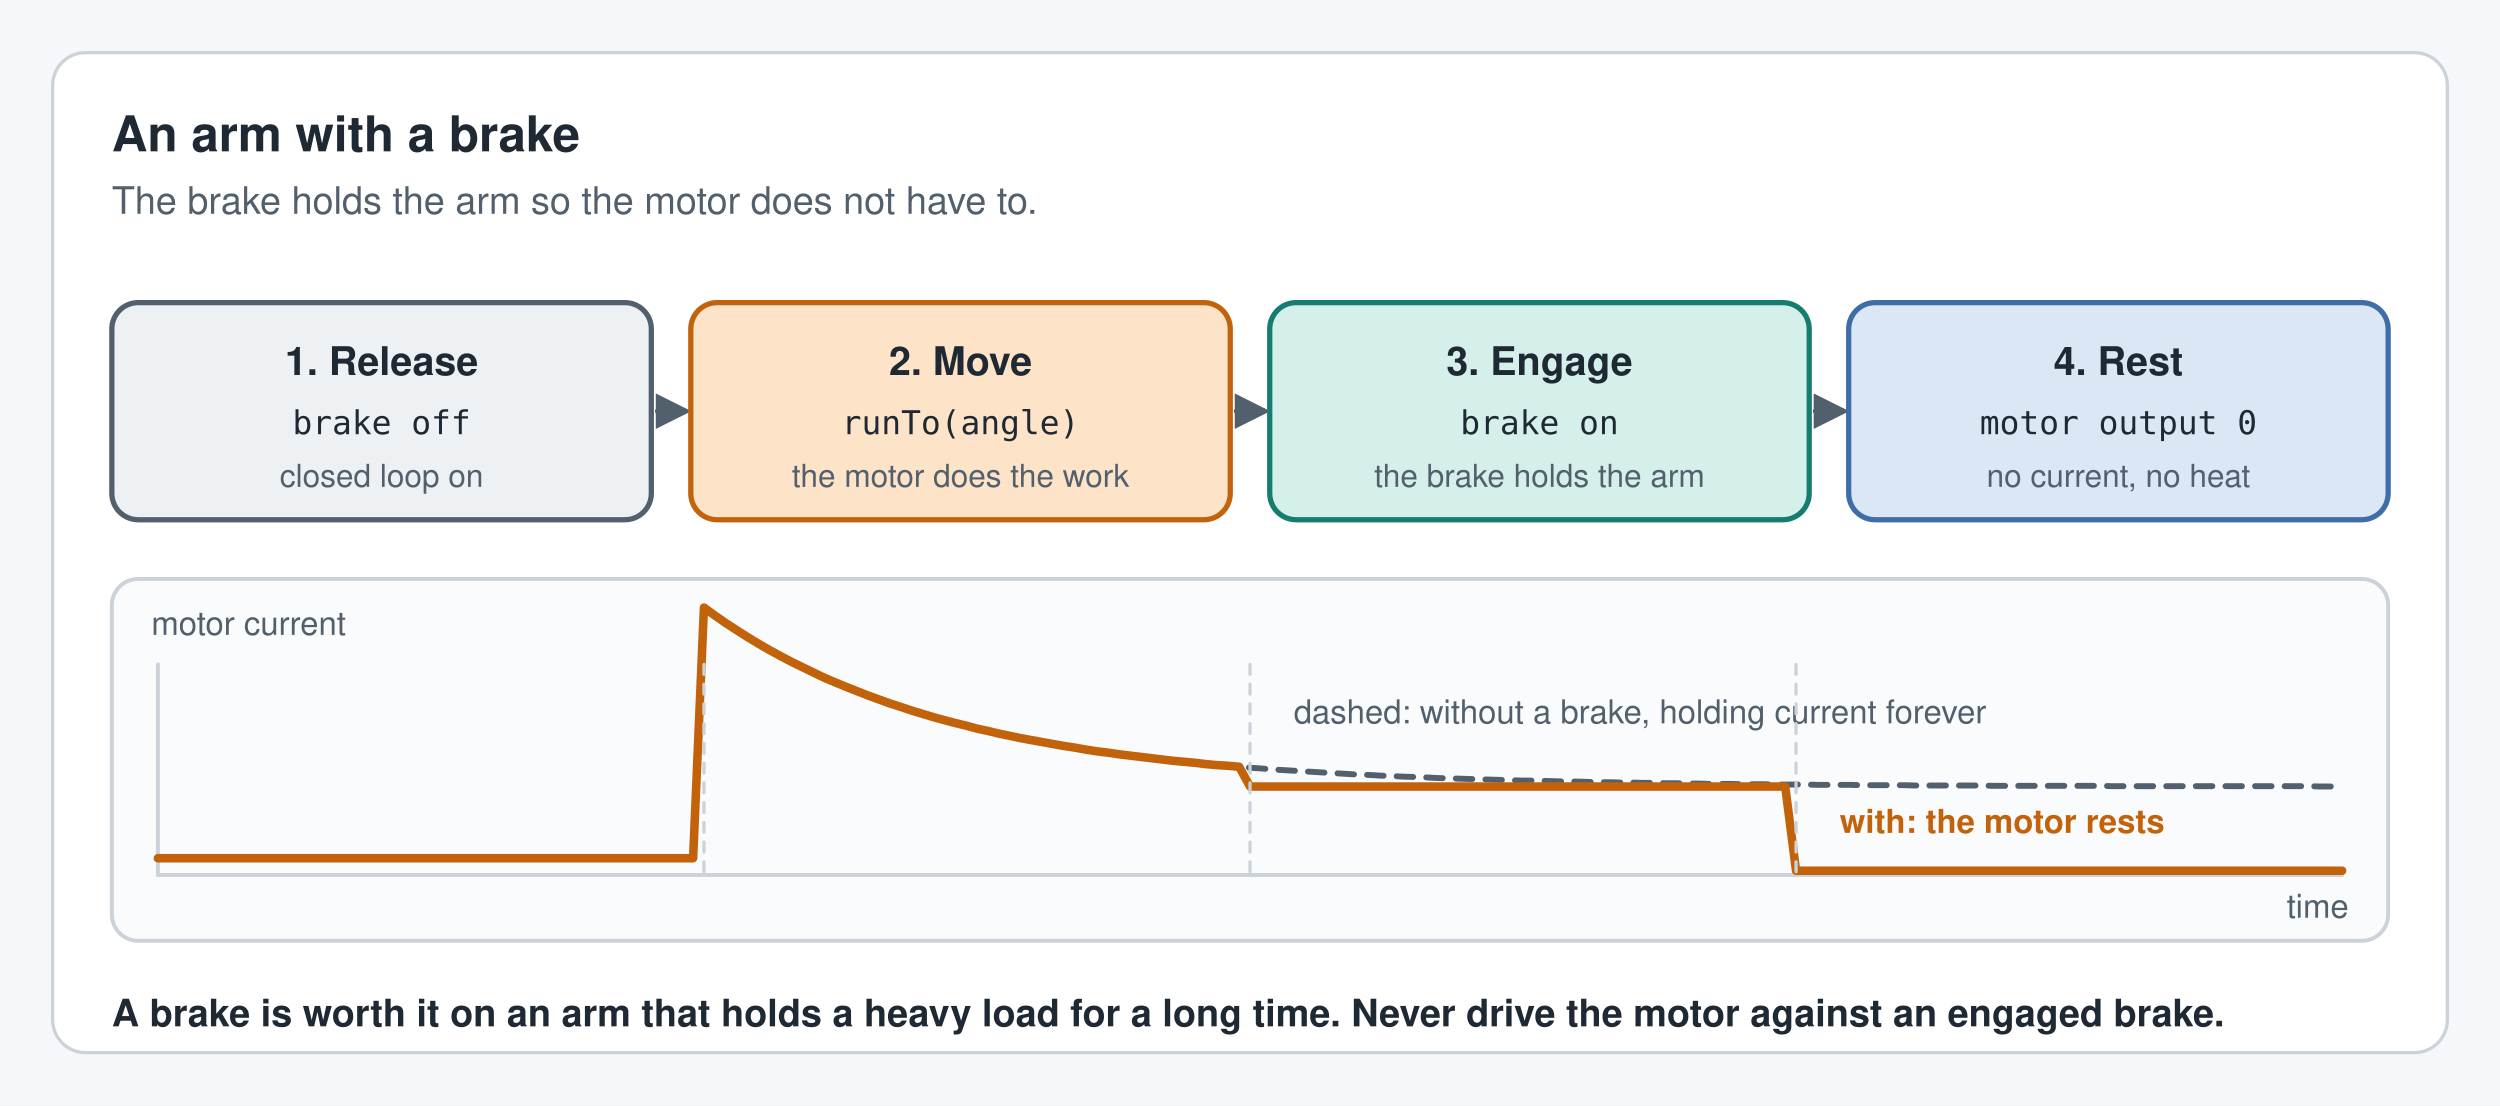
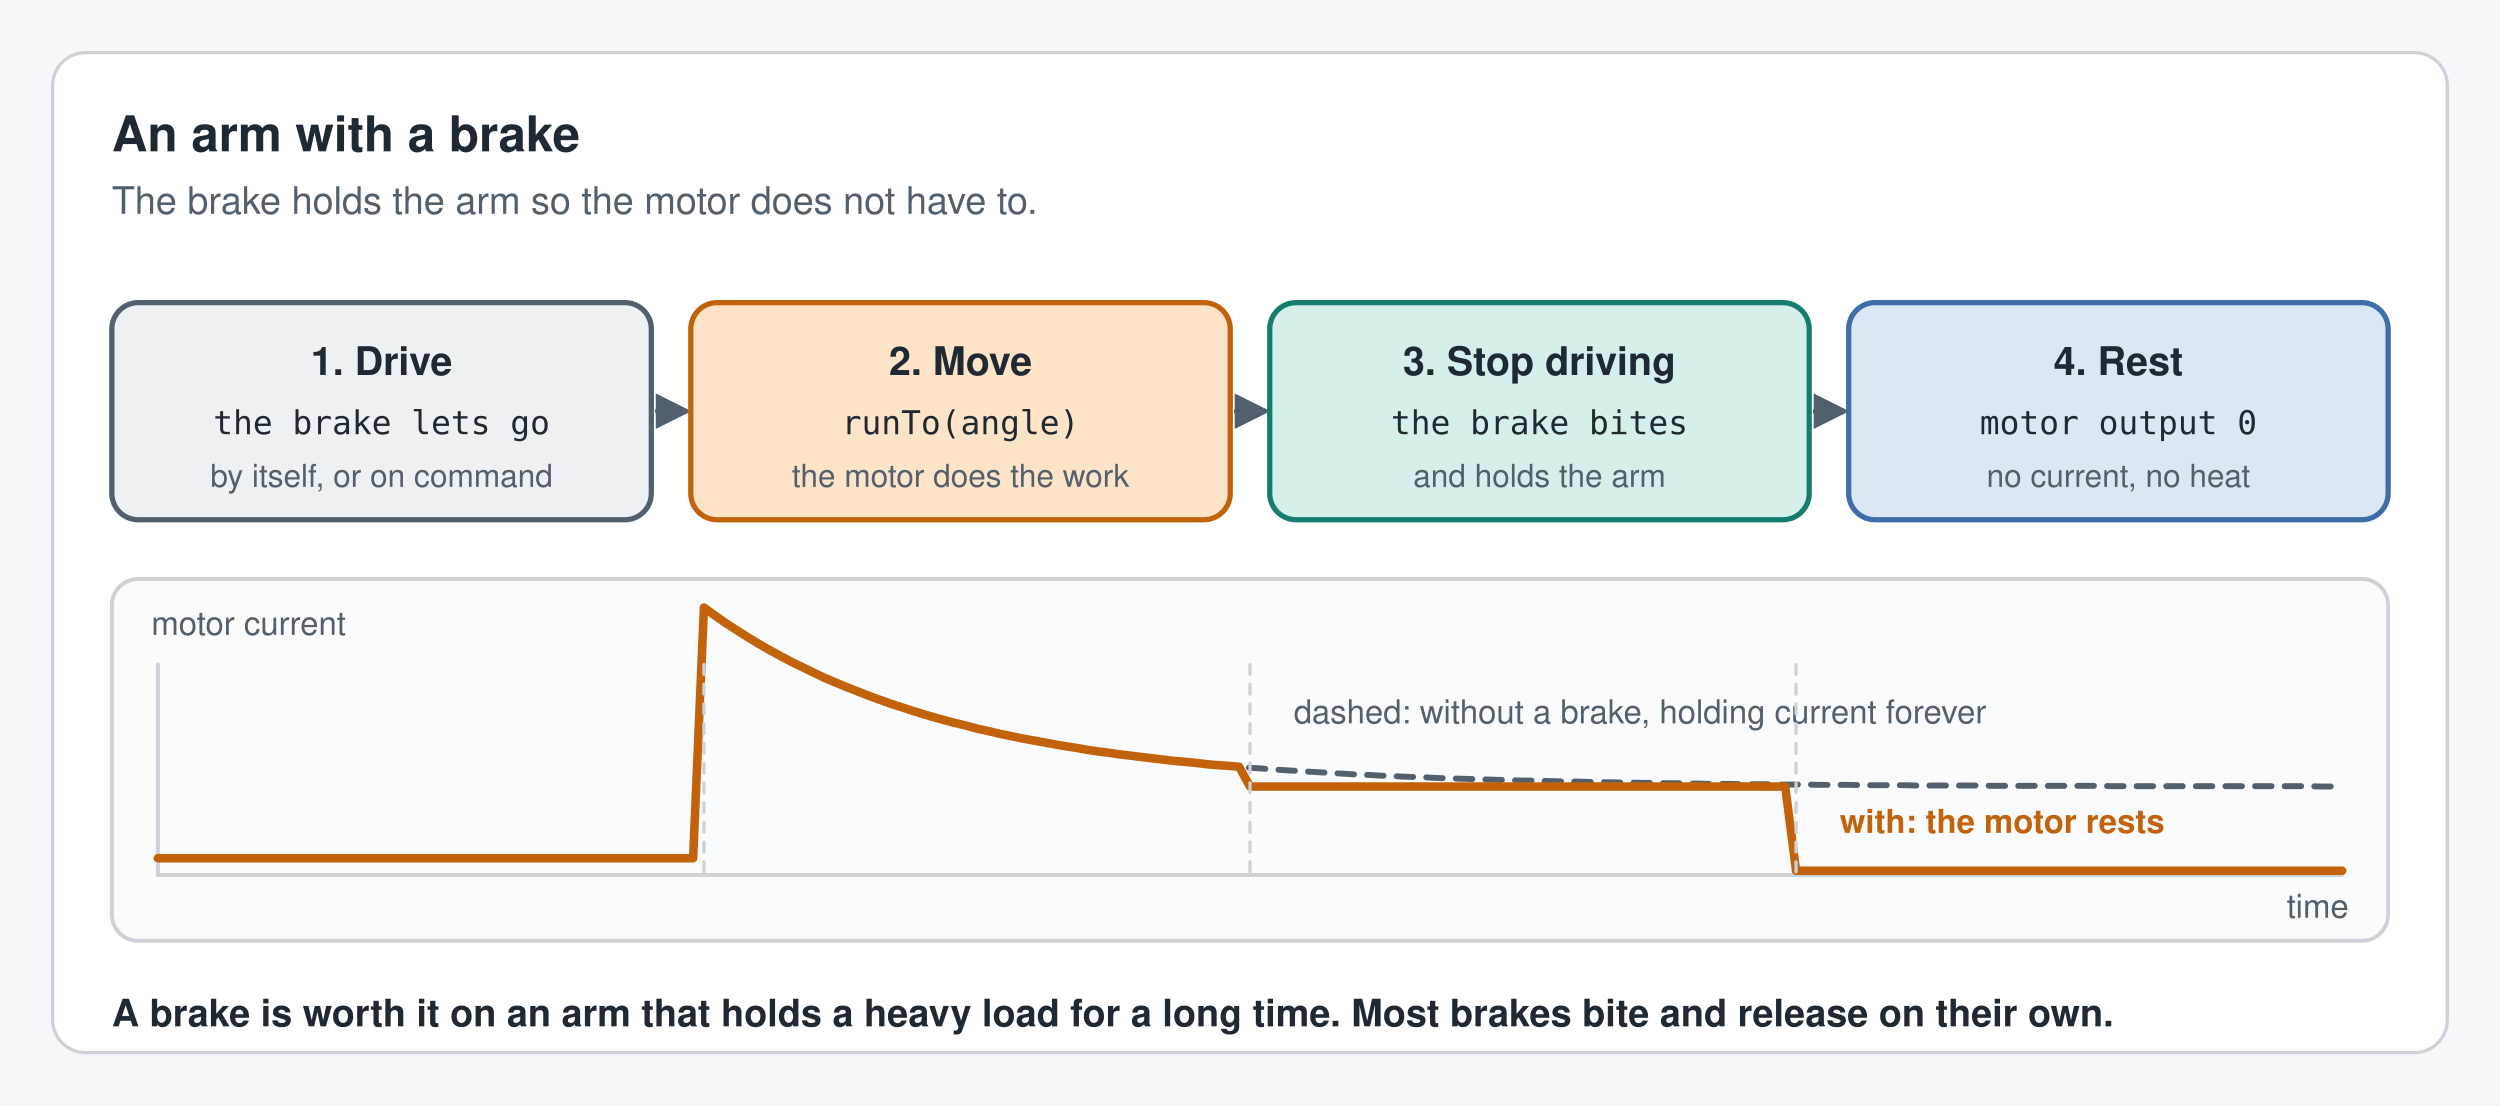
<svg xmlns="http://www.w3.org/2000/svg" viewBox="0 0 760 336" width="760" height="336" font-family="Segoe UI, Helvetica, Arial, sans-serif" role="img" aria-labelledby="t d">
  <defs>
    <marker id="ak" viewBox="0 0 10 10" refX="8" refY="5" markerWidth="6" markerHeight="6" orient="auto-start-reverse">
      <path d="M0,0 L10,5 L0,10 Z" fill="#52606d" />
    </marker>
    <marker id="ao" viewBox="0 0 10 10" refX="8" refY="5" markerWidth="6" markerHeight="6" orient="auto-start-reverse">
      <path d="M0,0 L10,5 L0,10 Z" fill="#c2630b" />
    </marker>
    <marker id="ap" viewBox="0 0 10 10" refX="8" refY="5" markerWidth="6" markerHeight="6" orient="auto-start-reverse">
      <path d="M0,0 L10,5 L0,10 Z" fill="#6b46c1" />
    </marker>
    <marker id="ag" viewBox="0 0 10 10" refX="8" refY="5" markerWidth="6" markerHeight="6" orient="auto-start-reverse">
      <path d="M0,0 L10,5 L0,10 Z" fill="#147d6f" />
    </marker>
    <marker id="ar" viewBox="0 0 10 10" refX="8" refY="5" markerWidth="6" markerHeight="6" orient="auto-start-reverse">
      <path d="M0,0 L10,5 L0,10 Z" fill="#d64545" />
    </marker>
    <marker id="ab" viewBox="0 0 10 10" refX="8" refY="5" markerWidth="6" markerHeight="6" orient="auto-start-reverse">
      <path d="M0,0 L10,5 L0,10 Z" fill="#3e6da8" />
    </marker>
  </defs>
  <rect width="760" height="336" fill="#f5f7fa" />
  <rect x="16.0" y="16.0" width="728.0" height="304.0" rx="10" fill="#ffffff" stroke="#cbd2d9" stroke-width="1" />
  <text x="34.0" y="46.0" font-size="15" font-weight="700" text-anchor="start" fill="#1f2933">An arm with a brake</text>
  <text x="34.0" y="65.0" font-size="11.5" font-weight="400" text-anchor="start" fill="#52606d">The brake holds the arm so the motor does not have to.</text>
  <rect x="34.0" y="92.0" width="164.0" height="66.0" rx="8" fill="#eef1f4" stroke="#52606d" stroke-width="1.6" />
-   <text x="116.0" y="114.0" font-size="12" font-weight="700" text-anchor="middle" fill="#1f2933">1. Release</text>
-   <text x="116.0" y="132.0" font-size="10" font-weight="400" text-anchor="middle" fill="#1f2933" font-family="Consolas, Menlo, monospace">brake off</text>
-   <text x="116.0" y="148.0" font-size="9.6" font-weight="400" text-anchor="middle" fill="#52606d">closed loop on</text>
+   <text x="116.0" y="114.0" font-size="12" font-weight="700" text-anchor="middle" fill="#1f2933">1. Drive</text>
+   <text x="116.0" y="132.0" font-size="10" font-weight="400" text-anchor="middle" fill="#1f2933" font-family="Consolas, Menlo, monospace">the brake lets go</text>
+   <text x="116.0" y="148.0" font-size="9.6" font-weight="400" text-anchor="middle" fill="#52606d">by itself, or on command</text>
  <line x1="200.0" y1="125.0" x2="208.0" y2="125.0" stroke="#52606d" stroke-width="1.8" stroke-linecap="round" marker-end="url(#ak)" />
  <rect x="210.0" y="92.0" width="164.0" height="66.0" rx="8" fill="#fde3c8" stroke="#c2630b" stroke-width="1.6" />
  <text x="292.0" y="114.0" font-size="12" font-weight="700" text-anchor="middle" fill="#1f2933">2. Move</text>
  <text x="292.0" y="132.0" font-size="10" font-weight="400" text-anchor="middle" fill="#1f2933" font-family="Consolas, Menlo, monospace">runTo(angle)</text>
  <text x="292.0" y="148.0" font-size="9.6" font-weight="400" text-anchor="middle" fill="#52606d">the motor does the work</text>
  <line x1="376.0" y1="125.0" x2="384.0" y2="125.0" stroke="#52606d" stroke-width="1.8" stroke-linecap="round" marker-end="url(#ak)" />
  <rect x="386.0" y="92.0" width="164.0" height="66.0" rx="8" fill="#d5f0ea" stroke="#147d6f" stroke-width="1.6" />
-   <text x="468.0" y="114.0" font-size="12" font-weight="700" text-anchor="middle" fill="#1f2933">3. Engage</text>
-   <text x="468.0" y="132.0" font-size="10" font-weight="400" text-anchor="middle" fill="#1f2933" font-family="Consolas, Menlo, monospace">brake on</text>
-   <text x="468.0" y="148.0" font-size="9.6" font-weight="400" text-anchor="middle" fill="#52606d">the brake holds the arm</text>
+   <text x="468.0" y="114.0" font-size="12" font-weight="700" text-anchor="middle" fill="#1f2933">3. Stop driving</text>
+   <text x="468.0" y="132.0" font-size="10" font-weight="400" text-anchor="middle" fill="#1f2933" font-family="Consolas, Menlo, monospace">the brake bites</text>
+   <text x="468.0" y="148.0" font-size="9.6" font-weight="400" text-anchor="middle" fill="#52606d">and holds the arm</text>
  <line x1="552.0" y1="125.0" x2="560.0" y2="125.0" stroke="#52606d" stroke-width="1.8" stroke-linecap="round" marker-end="url(#ak)" />
  <rect x="562.0" y="92.0" width="164.0" height="66.0" rx="8" fill="#dbe7f5" stroke="#3e6da8" stroke-width="1.6" />
  <text x="644.0" y="114.0" font-size="12" font-weight="700" text-anchor="middle" fill="#1f2933">4. Rest</text>
  <text x="644.0" y="132.0" font-size="10" font-weight="400" text-anchor="middle" fill="#1f2933" font-family="Consolas, Menlo, monospace">motor output 0</text>
  <text x="644.0" y="148.0" font-size="9.6" font-weight="400" text-anchor="middle" fill="#52606d">no current, no heat</text>
  <rect x="34.0" y="176.0" width="692.0" height="110.0" rx="8" fill="#fafbfc" stroke="#cbd2d9" stroke-width="1.2" />
  <line x1="48.0" y1="266.0" x2="712.0" y2="266.0" stroke="#cbd2d9" stroke-width="1.2" stroke-linecap="round" />
  <line x1="48.0" y1="202.0" x2="48.0" y2="266.0" stroke="#cbd2d9" stroke-width="1.2" stroke-linecap="round" />
  <text x="46.0" y="193.0" font-size="10" font-weight="400" text-anchor="start" fill="#52606d">motor current</text>
  <text x="714.0" y="279.0" font-size="10" font-weight="400" text-anchor="end" fill="#52606d">time</text>
  <path d="M48.0,260.9 L51.3,260.9 L54.6,260.9 L58.0,260.9 L61.3,260.9 L64.6,260.9 L67.9,260.9 L71.2,260.9 L74.6,260.9 L77.9,260.9 L81.2,260.9 L84.5,260.9 L87.8,260.9 L91.2,260.9 L94.5,260.9 L97.8,260.9 L101.1,260.9 L104.4,260.9 L107.8,260.9 L111.1,260.9 L114.4,260.9 L117.7,260.9 L121.0,260.9 L124.4,260.9 L127.7,260.9 L131.0,260.9 L134.3,260.9 L137.6,260.9 L141.0,260.9 L144.3,260.9 L147.6,260.9 L150.9,260.9 L154.2,260.9 L157.6,260.9 L160.9,260.9 L164.2,260.9 L167.5,260.9 L170.8,260.9 L174.2,260.9 L177.5,260.9 L180.8,260.9 L184.1,260.9 L187.4,260.9 L190.8,260.9 L194.1,260.9 L197.4,260.9 L200.7,260.9 L204.0,260.9 L207.4,260.9 L210.7,260.9 L214.0,184.7 L217.3,187.1 L220.6,189.4 L224.0,191.6 L227.3,193.7 L230.6,195.7 L233.9,197.6 L237.2,199.4 L240.6,201.2 L243.9,202.8 L247.2,204.4 L250.5,206.0 L253.8,207.4 L257.2,208.8 L260.5,210.1 L263.8,211.4 L267.1,212.6 L270.4,213.8 L273.8,214.9 L277.1,216.0 L280.4,217.0 L283.7,218.0 L287.0,218.9 L290.4,219.8 L293.7,220.6 L297.0,221.5 L300.3,222.2 L303.6,223.0 L307.0,223.7 L310.3,224.4 L313.6,225.0 L316.9,225.6 L320.2,226.2 L323.6,226.8 L326.9,227.3 L330.2,227.9 L333.5,228.4 L336.8,228.8 L340.2,229.3 L343.5,229.7 L346.8,230.1 L350.1,230.5 L353.4,230.9 L356.8,231.3 L360.1,231.6 L363.4,231.9 L366.7,232.3 L370.0,232.6 L373.4,232.8 L376.7,233.1 L380.0,233.4 L383.3,233.6 L386.6,233.9 L390.0,234.1 L393.3,234.3 L396.6,234.5 L399.9,234.7 L403.2,234.9 L406.6,235.1 L409.9,235.3 L413.2,235.5 L416.5,235.6 L419.8,235.8 L423.2,235.9 L426.5,236.1 L429.8,236.2 L433.1,236.3 L436.4,236.5 L439.8,236.6 L443.1,236.7 L446.4,236.8 L449.7,236.9 L453.0,237.0 L456.4,237.1 L459.7,237.2 L463.0,237.3 L466.3,237.3 L469.6,237.4 L473.0,237.5 L476.3,237.6 L479.6,237.6 L482.9,237.7 L486.2,237.8 L489.6,237.8 L492.9,237.9 L496.2,237.9 L499.5,238.0 L502.8,238.0 L506.2,238.1 L509.5,238.1 L512.8,238.2 L516.1,238.2 L519.4,238.3 L522.8,238.3 L526.1,238.3 L529.4,238.4 L532.7,238.4 L536.0,238.4 L539.4,238.5 L542.7,238.5 L546.0,238.5 L549.3,238.5 L552.6,238.6 L556.0,238.6 L559.3,238.6 L562.6,238.6 L565.9,238.7 L569.2,238.7 L572.6,238.7 L575.9,238.7 L579.2,238.7 L582.5,238.8 L585.8,238.8 L589.2,238.8 L592.5,238.8 L595.8,238.8 L599.1,238.8 L602.4,238.8 L605.8,238.9 L609.1,238.9 L612.4,238.9 L615.7,238.9 L619.0,238.9 L622.4,238.9 L625.7,238.9 L629.0,238.9 L632.3,238.9 L635.6,238.9 L639.0,238.9 L642.3,239.0 L645.6,239.0 L648.9,239.0 L652.2,239.0 L655.6,239.0 L658.9,239.0 L662.2,239.0 L665.5,239.0 L668.8,239.0 L672.2,239.0 L675.5,239.0 L678.8,239.0 L682.1,239.0 L685.4,239.0 L688.8,239.0 L692.1,239.0 L695.4,239.0 L698.7,239.0 L702.0,239.0 L705.4,239.1 L708.7,239.1 L712.0,239.1" fill="none" stroke="#52606d" stroke-width="1.8" stroke-linejoin="round" stroke-linecap="round" stroke-dasharray="5 4" />
  <path d="M48.0,260.9 L51.3,260.9 L54.6,260.9 L58.0,260.9 L61.3,260.9 L64.6,260.9 L67.9,260.9 L71.2,260.9 L74.6,260.9 L77.9,260.9 L81.2,260.9 L84.5,260.9 L87.8,260.9 L91.2,260.9 L94.5,260.9 L97.8,260.9 L101.1,260.9 L104.4,260.9 L107.8,260.9 L111.1,260.9 L114.4,260.9 L117.7,260.9 L121.0,260.9 L124.4,260.9 L127.7,260.9 L131.0,260.9 L134.3,260.9 L137.6,260.9 L141.0,260.9 L144.3,260.9 L147.6,260.9 L150.9,260.9 L154.2,260.9 L157.6,260.9 L160.9,260.9 L164.2,260.9 L167.5,260.9 L170.8,260.9 L174.2,260.9 L177.5,260.9 L180.8,260.9 L184.1,260.9 L187.4,260.9 L190.8,260.9 L194.1,260.9 L197.4,260.9 L200.7,260.9 L204.0,260.9 L207.4,260.9 L210.7,260.9 L214.0,184.7 L217.3,187.1 L220.6,189.4 L224.0,191.6 L227.3,193.7 L230.6,195.7 L233.9,197.6 L237.2,199.4 L240.6,201.2 L243.9,202.8 L247.2,204.4 L250.5,206.0 L253.8,207.4 L257.2,208.8 L260.5,210.1 L263.8,211.4 L267.1,212.6 L270.4,213.8 L273.8,214.9 L277.1,216.0 L280.4,217.0 L283.7,218.0 L287.0,218.9 L290.4,219.8 L293.7,220.6 L297.0,221.5 L300.3,222.2 L303.6,223.0 L307.0,223.7 L310.3,224.4 L313.6,225.0 L316.9,225.6 L320.2,226.2 L323.6,226.8 L326.9,227.3 L330.2,227.9 L333.5,228.4 L336.8,228.8 L340.2,229.3 L343.5,229.7 L346.8,230.1 L350.1,230.5 L353.4,230.9 L356.8,231.3 L360.1,231.6 L363.4,231.9 L366.7,232.3 L370.0,232.6 L373.4,232.8 L376.7,233.1 L380.0,239.1 L383.3,239.1 L386.6,239.1 L390.0,239.1 L393.3,239.1 L396.6,239.1 L399.9,239.1 L403.2,239.1 L406.6,239.1 L409.9,239.1 L413.2,239.1 L416.5,239.1 L419.8,239.1 L423.2,239.1 L426.5,239.1 L429.8,239.1 L433.1,239.1 L436.4,239.1 L439.8,239.1 L443.1,239.1 L446.4,239.1 L449.7,239.1 L453.0,239.1 L456.4,239.1 L459.7,239.1 L463.0,239.1 L466.3,239.1 L469.6,239.1 L473.0,239.1 L476.3,239.1 L479.6,239.1 L482.9,239.1 L486.2,239.1 L489.6,239.1 L492.9,239.1 L496.2,239.1 L499.5,239.1 L502.8,239.1 L506.2,239.1 L509.5,239.1 L512.8,239.1 L516.1,239.1 L519.4,239.1 L522.8,239.1 L526.1,239.1 L529.4,239.1 L532.7,239.1 L536.0,239.1 L539.4,239.1 L542.7,239.1 L546.0,264.7 L549.3,264.7 L552.6,264.7 L556.0,264.7 L559.3,264.7 L562.6,264.7 L565.9,264.7 L569.2,264.7 L572.6,264.7 L575.9,264.7 L579.2,264.7 L582.5,264.7 L585.8,264.7 L589.2,264.7 L592.5,264.7 L595.8,264.7 L599.1,264.7 L602.4,264.7 L605.8,264.7 L609.1,264.7 L612.4,264.7 L615.7,264.7 L619.0,264.7 L622.4,264.7 L625.7,264.7 L629.0,264.7 L632.3,264.7 L635.6,264.7 L639.0,264.7 L642.3,264.7 L645.6,264.7 L648.9,264.7 L652.2,264.7 L655.6,264.7 L658.9,264.7 L662.2,264.7 L665.5,264.7 L668.8,264.7 L672.2,264.7 L675.5,264.7 L678.8,264.7 L682.1,264.7 L685.4,264.7 L688.8,264.7 L692.1,264.7 L695.4,264.7 L698.7,264.7 L702.0,264.7 L705.4,264.7 L708.7,264.7 L712.0,264.7" fill="none" stroke="#c2630b" stroke-width="2.6" stroke-linejoin="round" stroke-linecap="round" />
  <text x="393.3" y="219.9" font-size="10" font-weight="400" text-anchor="start" fill="#52606d">dashed: without a brake, holding current forever</text>
  <text x="559.3" y="253.2" font-size="10" font-weight="700" text-anchor="start" fill="#c2630b">with: the motor rests</text>
  <line x1="214.0" y1="202.0" x2="214.0" y2="266.0" stroke="#cbd2d9" stroke-width="1" stroke-linecap="round" stroke-dasharray="3 3" />
  <line x1="380.0" y1="202.0" x2="380.0" y2="266.0" stroke="#cbd2d9" stroke-width="1" stroke-linecap="round" stroke-dasharray="3 3" />
  <line x1="546.0" y1="202.0" x2="546.0" y2="266.0" stroke="#cbd2d9" stroke-width="1" stroke-linecap="round" stroke-dasharray="3 3" />
-   <text x="34.0" y="312.0" font-size="11.5" font-weight="700" text-anchor="start" fill="#1f2933">A brake is worth it on an arm that holds a heavy load for a long time. Never drive the motor against an engaged brake.</text>
+   <text x="34.0" y="312.0" font-size="11.5" font-weight="700" text-anchor="start" fill="#1f2933">A brake is worth it on an arm that holds a heavy load for a long time. Most brakes bite and release on their own.</text>
</svg>
